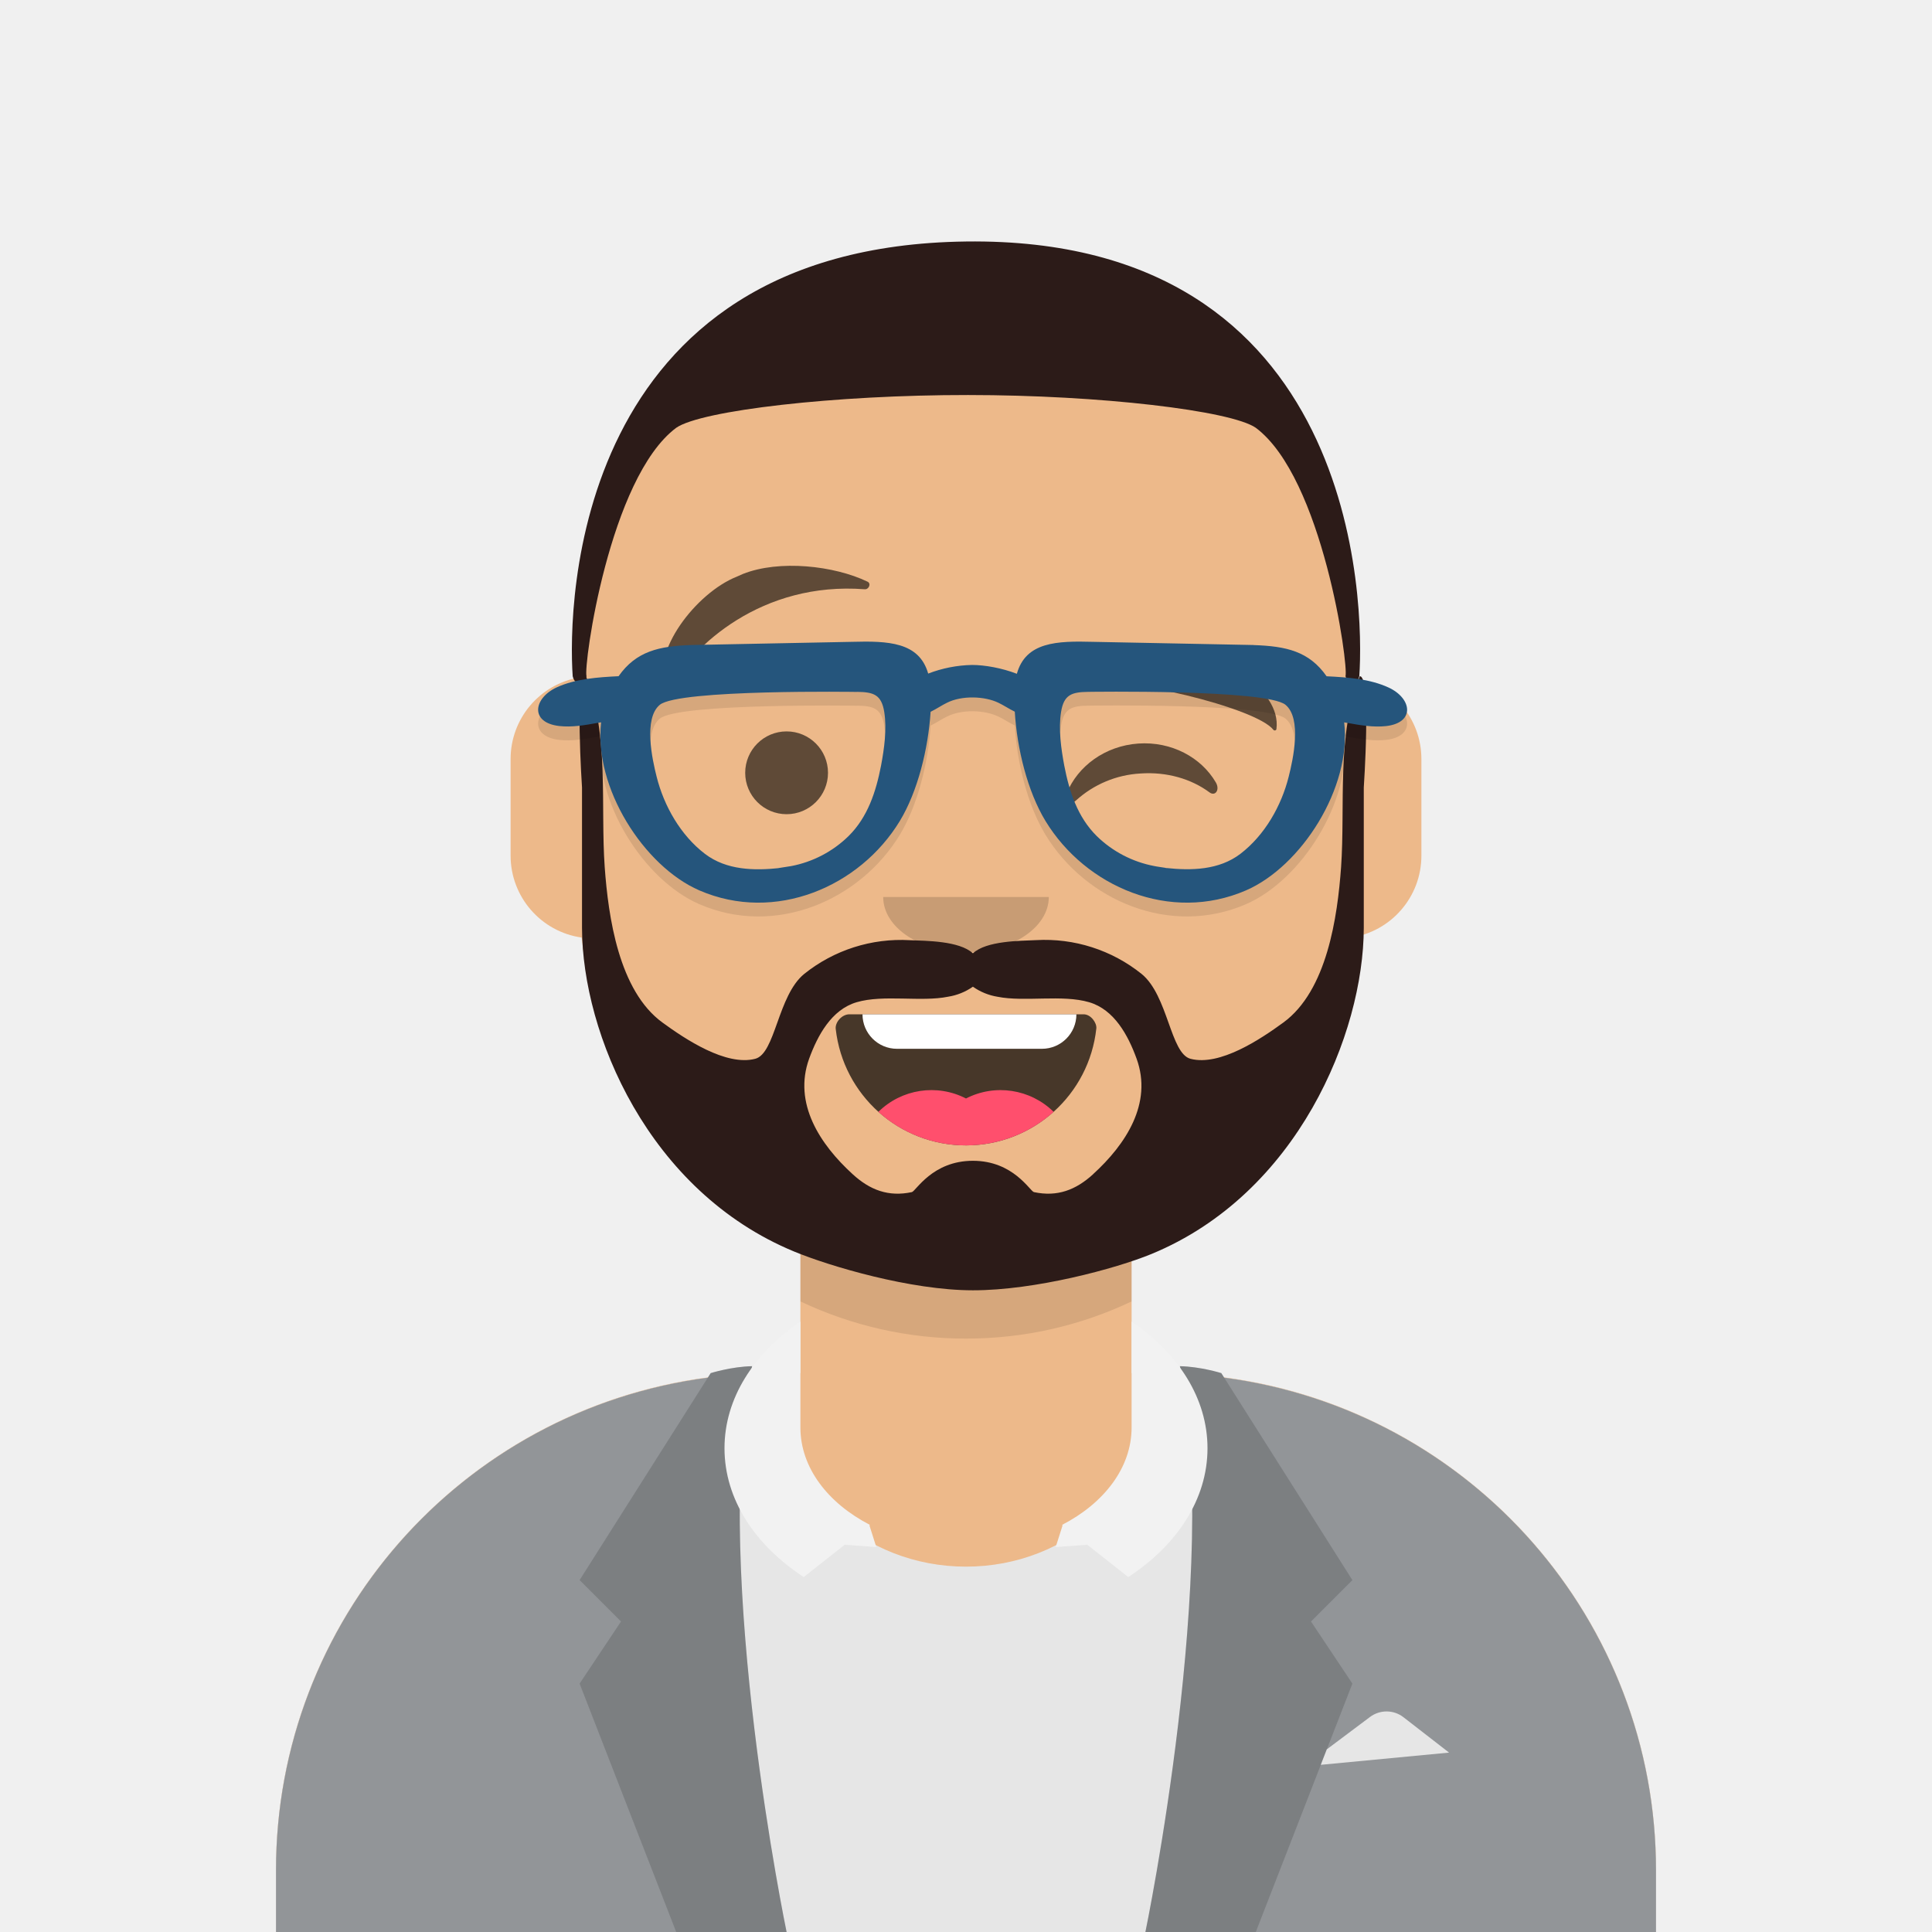
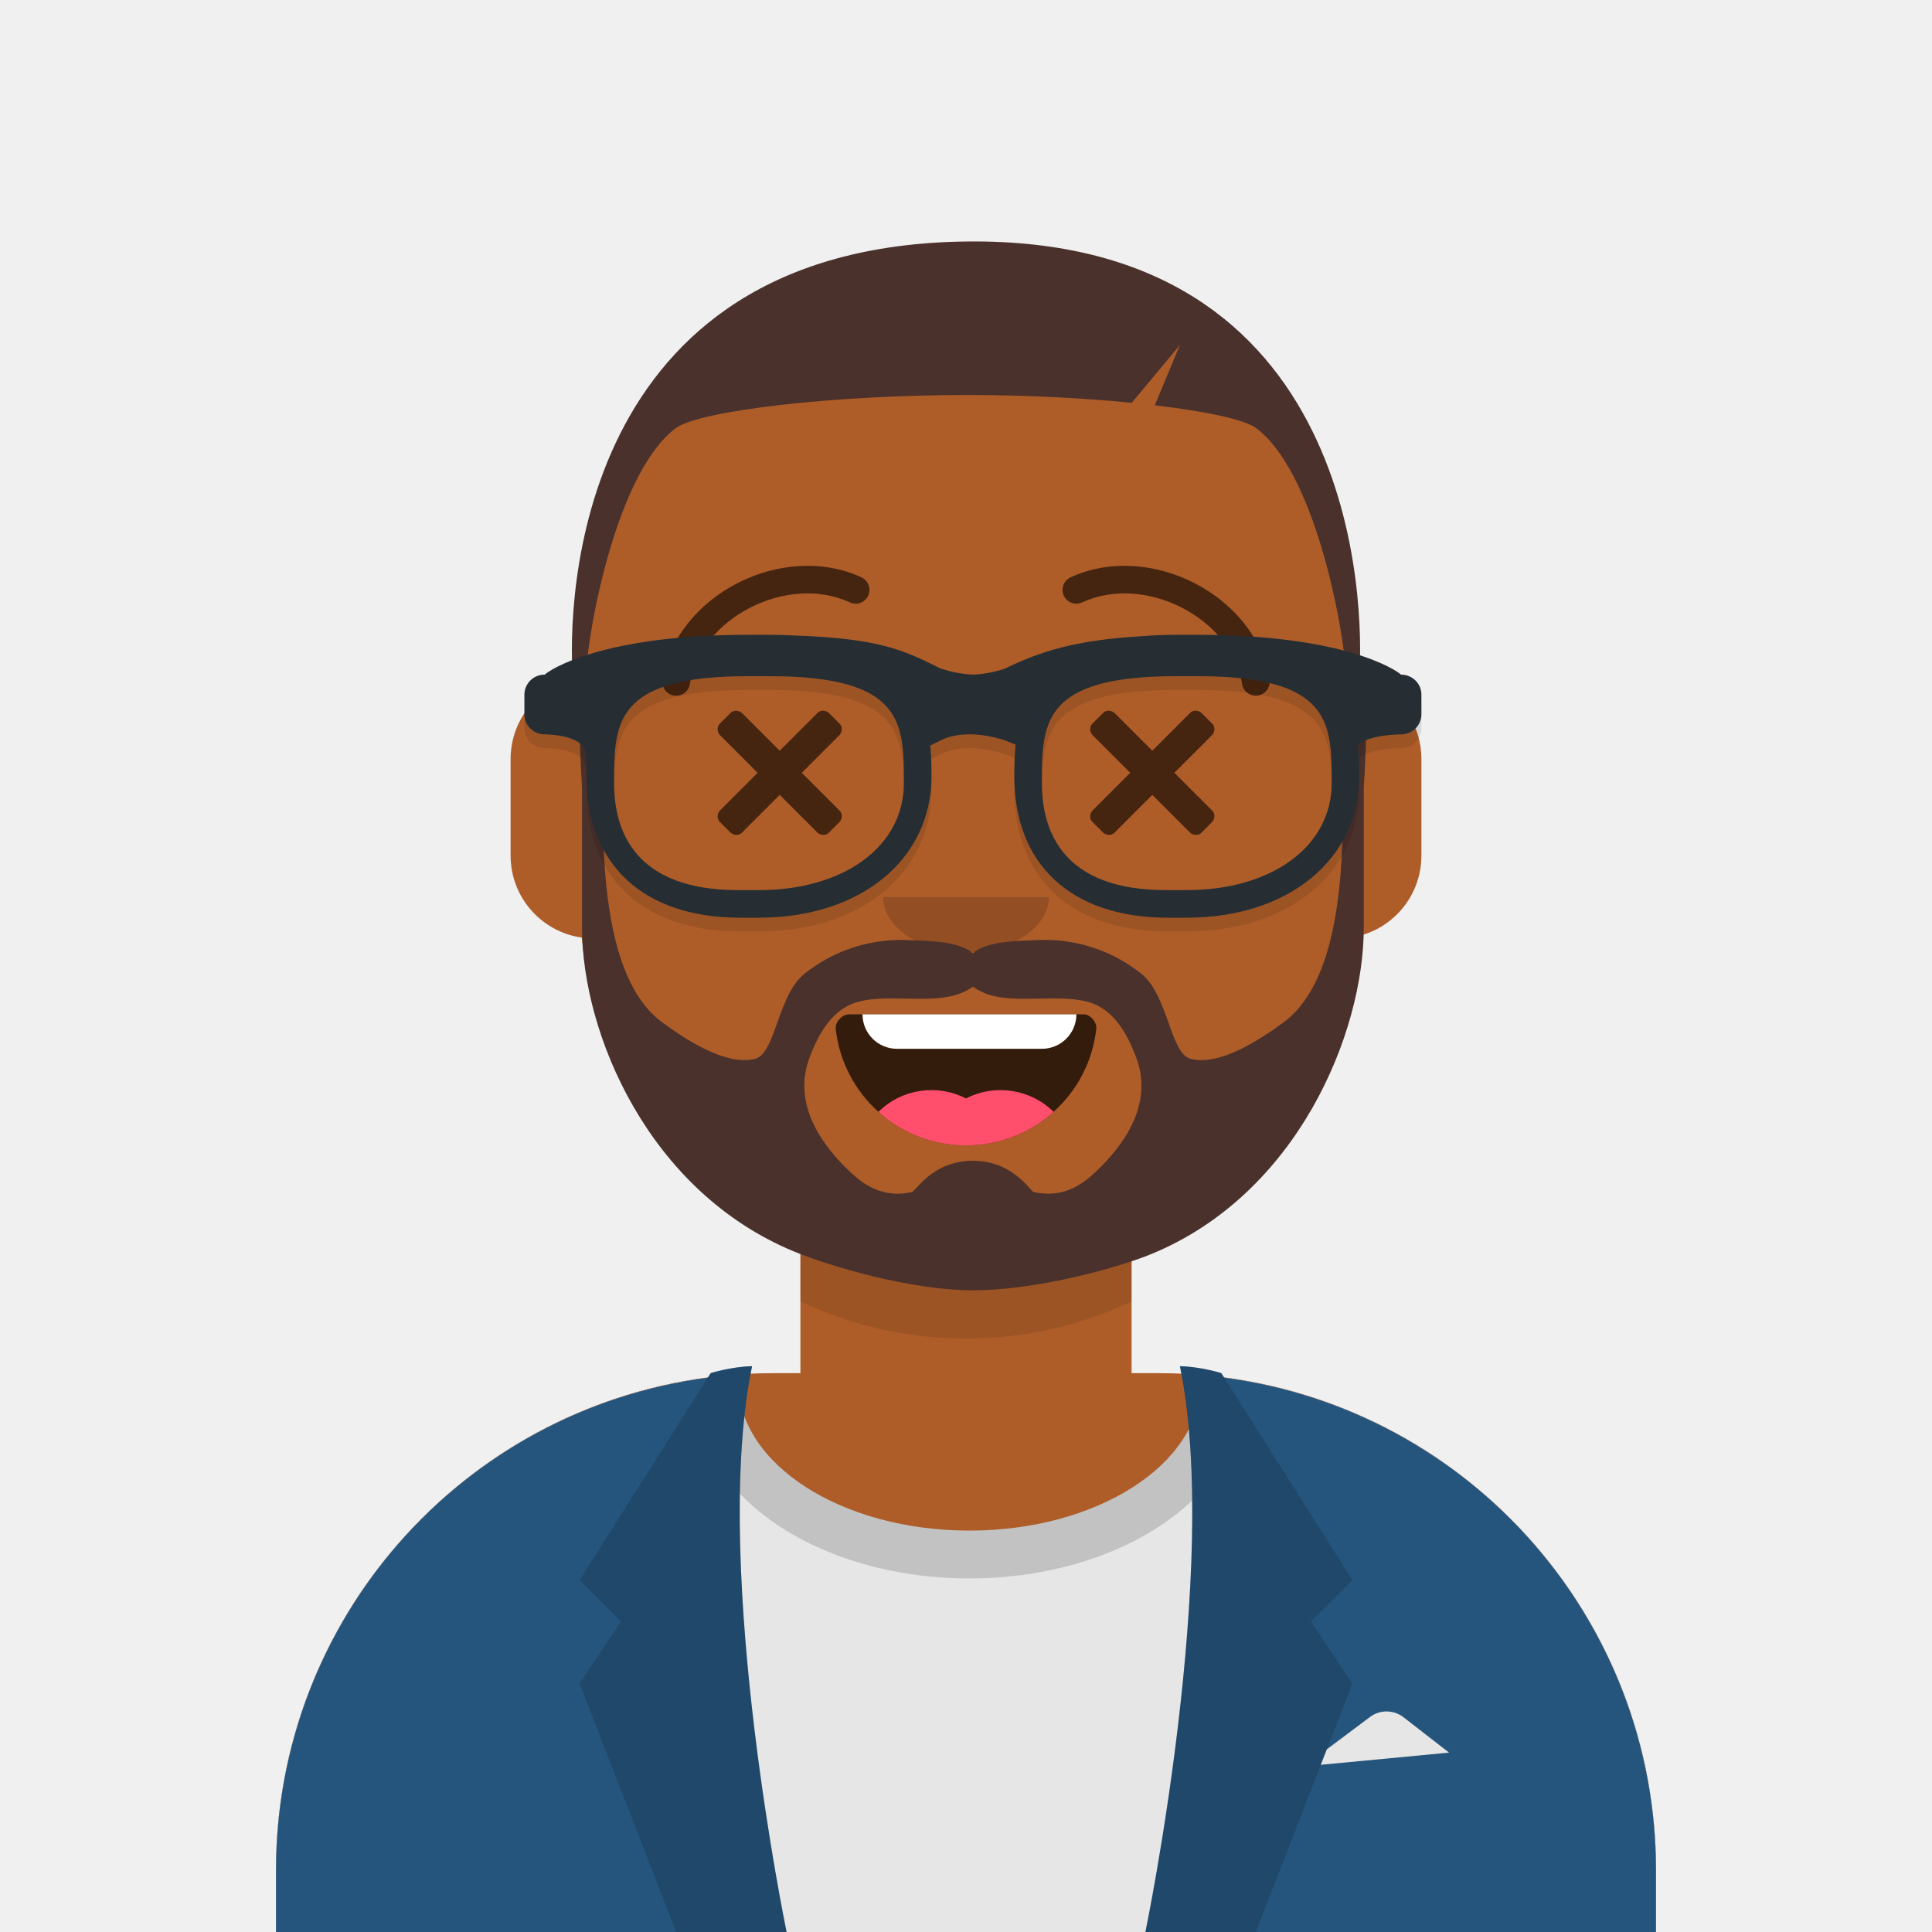
<svg xmlns="http://www.w3.org/2000/svg" viewBox="0 0 280 280" fill="none" shape-rendering="auto">
  <mask id="viewboxMask">
    <rect width="280" height="280" rx="0" ry="0" x="0" y="0" fill="#fff" />
  </mask>
  <g mask="url(#viewboxMask)">
    <g transform="translate(8)">
-       <path d="M132 36a56 56 0 0 0-56 56v6.17A12 12 0 0 0 66 110v14a12 12 0 0 0 10.3 11.88 56.04 56.04 0 0 0 31.7 44.73v18.4h-4a72 72 0 0 0-72 72v9h200v-9a72 72 0 0 0-72-72h-4v-18.39a56.04 56.04 0 0 0 31.7-44.73A12 12 0 0 0 198 124v-14a12 12 0 0 0-10-11.83V92a56 56 0 0 0-56-56Z" fill="#edb98a" />
+       <path d="M132 36a56 56 0 0 0-56 56v6.17A12 12 0 0 0 66 110v14a12 12 0 0 0 10.3 11.88 56.04 56.04 0 0 0 31.7 44.73v18.4h-4a72 72 0 0 0-72 72v9h200v-9a72 72 0 0 0-72-72h-4v-18.39a56.04 56.04 0 0 0 31.7-44.73A12 12 0 0 0 198 124v-14a12 12 0 0 0-10-11.83V92a56 56 0 0 0-56-56Z" fill="#ae5d29" />
      <path d="M108 180.61v8a55.79 55.79 0 0 0 24 5.39c8.59 0 16.73-1.93 24-5.39v-8a55.79 55.79 0 0 1-24 5.39 55.79 55.79 0 0 1-24-5.39Z" fill="#000" fill-opacity=".1" />
      <g transform="translate(0 170)">
-         <path d="M132 57.05c14.91 0 27-11.2 27-25 0-1.01-.06-2.01-.2-3h1.2a72 72 0 0 1 72 72V110H32v-8.95a72 72 0 0 1 72-72h1.2c-.14.99-.2 1.99-.2 3 0 13.8 12.09 25 27 25Z" fill="#E6E6E6" />
-         <path d="M100.78 29.12 101 28c-2.96.05-6 1-6 1l-.42.66A72.01 72.01 0 0 0 32 101.06V110h74s-10.7-51.56-5.24-80.8l.02-.08ZM158 110s11-53 5-82c2.96.05 6 1 6 1l.42.66a72.01 72.01 0 0 1 62.58 71.4V110h-74Z" fill="#929598" />
+         <path d="M132.5 51.83c18.5 0 33.5-9.62 33.5-21.48 0-.36-.01-.7-.04-1.06A72 72 0 0 1 232 101.04V110H32v-8.95a72 72 0 0 1 67.05-71.83c-.03.37-.05.75-.05 1.13 0 11.86 15 21.48 33.5 21.48Z" fill="#E6E6E6" />
+         <path d="M132.5 58.76c21.89 0 39.63-12.05 39.63-26.91 0-.6-.02-1.2-.08-1.8-2-.33-4.03-.59-6.1-.76.04.35.05.7.05 1.06 0 11.86-15 21.48-33.5 21.48S99 42.2 99 30.35c0-.38.02-.76.05-1.13-2.06.14-4.08.36-6.08.67-.07.65-.1 1.3-.1 1.96 0 14.86 17.74 26.91 39.63 26.91Z" fill="#000" fill-opacity=".16" />
+         <path d="M100.78 29.12 101 28c-2.96.05-6 1-6 1l-.42.66A72.01 72.01 0 0 0 32 101.06V110h74s-10.7-51.56-5.24-80.8l.02-.08ZM158 110s11-53 5-82c2.96.05 6 1 6 1l.42.66a72.01 72.01 0 0 1 62.58 71.4V110h-74Z" fill="#25557c" />
        <path d="M101 28c-6 29 5 82 5 82H90L76 74l6-9-6-6 19-30s3.04-.95 6-1ZM163 28c6 29-5 82-5 82h16l14-36-6-9 6-6-19-30s-3.04-.95-6-1Z" fill-rule="evenodd" clip-rule="evenodd" fill="#000" fill-opacity=".15" />
-         <path d="M108 21.54c-6.77 4.6-11 11.12-11 18.35 0 7.4 4.43 14.05 11.48 18.67l5.94-4.68 4.58.33-1-3.15.08-.06c-6.1-3.15-10.08-8.3-10.08-14.12V21.54ZM156 36.88c0 5.82-3.98 10.97-10.08 14.12l.08.06-1 3.15 4.58-.33 5.94 4.68C162.57 53.94 167 47.29 167 39.89c0-7.23-4.23-13.75-11-18.35v15.34Z" fill="#F2F2F2" />
        <path d="m183.42 85.77.87-2.24 6.27-4.7a4 4 0 0 1 4.85.05l6.6 5.12-18.59 1.77Z" fill="#E6E6E6" />
      </g>
      <g transform="translate(78 134)">
        <path fill-rule="evenodd" clip-rule="evenodd" d="M35.12 15.13a19 19 0 0 0 37.77-.09c.08-.77-.77-2.04-1.85-2.04H37.1C36 13 35 14.18 35.12 15.13Z" fill="#000" fill-opacity=".7" />
        <path d="M70 13H39a5 5 0 0 0 5 5h21a5 5 0 0 0 5-5Z" fill="#fff" />
        <path d="M66.7 27.14A10.96 10.96 0 0 0 54 25.2a10.95 10.95 0 0 0-12.7 1.94A18.93 18.93 0 0 0 54 32c4.88 0 9.33-1.84 12.7-4.86Z" fill="#FF4F6D" />
      </g>
      <g transform="translate(104 122)">
        <path fill-rule="evenodd" clip-rule="evenodd" d="M16 8c0 4.42 5.37 8 12 8s12-3.58 12-8" fill="#000" fill-opacity=".16" />
      </g>
      <g transform="translate(76 90)">
-         <g fill="#000" fill-opacity=".6">
-           <path d="M36 22a6 6 0 1 1-12 0 6 6 0 0 1 12 0Z" />
-           <path fill-rule="evenodd" clip-rule="evenodd" d="M70.6 24.96c1.59-3.92 5.55-6.86 10.37-7.2 4.8-.33 9.12 2 11.24 5.64.63 1.09-.1 2.06-.93 1.43-2.6-1.93-6.15-3-10-2.73A15.13 15.13 0 0 0 71.95 26c-.84.78-1.81.1-1.35-1.04Z" />
-         </g>
+         <path d="M34.5 30.7 29 25.2l-5.5 5.5c-.4.4-1.1.4-1.6 0l-1.6-1.6c-.4-.4-.4-1.1 0-1.6l5.5-5.5-5.5-5.5c-.4-.5-.4-1.2 0-1.6l1.6-1.6c.4-.4 1.1-.4 1.6 0l5.5 5.5 5.5-5.5c.4-.4 1.1-.4 1.6 0l1.6 1.6c.4.4.4 1.1 0 1.6L32.2 22l5.5 5.5c.4.4.4 1.1 0 1.6l-1.6 1.6c-.4.4-1.1.4-1.6 0ZM88.5 30.7 83 25.2l-5.5 5.5c-.4.4-1.1.4-1.6 0l-1.6-1.6c-.4-.4-.4-1.1 0-1.6l5.5-5.5-5.5-5.5c-.4-.5-.4-1.2 0-1.6l1.6-1.6c.4-.4 1.1-.4 1.6 0l5.5 5.5 5.5-5.5c.4-.4 1.1-.4 1.6 0l1.6 1.6c.4.4.4 1.1 0 1.6L86.2 22l5.5 5.5c.4.4.4 1.1 0 1.6l-1.6 1.6c-.4.4-1.1.4-1.6 0Z" fill="#000" fill-opacity=".6" />
      </g>
      <g transform="translate(76 82)">
-         <path d="m22.77 1.58.9-.4C28.93-.91 36.88-.03 41.73 2.3c.57.27.18 1.15-.4 1.1-14.92-1.14-24.96 8.15-28.37 14.45-.1.18-.41.2-.49.03-2.3-5.32 4.45-13.98 10.3-16.3ZM87 12.07c5.75.77 14.74 5.8 13.99 11.6-.03.2-.31.26-.44.1-2.49-3.2-21.71-7.87-28.71-6.9-.64.1-1.07-.57-.63-.98 3.75-3.54 10.62-4.52 15.78-3.82Z" fill-rule="evenodd" clip-rule="evenodd" fill="#000" fill-opacity=".6" />
+         <path d="M15.98 17.13C17.48 7.6 30.06 1.1 39.16 5.3a2 2 0 1 0 1.68-3.63c-11.5-5.3-26.9 2.66-28.82 14.84a2 2 0 0 0 3.96.63ZM96.02 17.13C94.52 7.6 81.94 1.1 72.84 5.3a2 2 0 1 1-1.68-3.63c11.5-5.3 26.9 2.66 28.82 14.84a2 2 0 0 1-3.96.63Z" fill="#000" fill-opacity=".6" />
      </g>
      <g transform="translate(-1)">
-         <path fill-rule="evenodd" clip-rule="evenodd" d="M76 98c.35 1.49 1.67 1.22 2 0-.46-1.55 3.3-28.75 13-36 3.62-2.52 23-4.77 42.31-4.75 19.1 0 38.11 2.26 41.69 4.75 9.7 7.25 13.46 34.45 13 36 .33 1.22 1.65 1.49 2 0 .72-10.3 0-63.73-57-63-57 .73-57.72 52.7-57 63Z" fill="#2c1b18" />
+         <path d="M78 98c-.33 1.22-1.65 1.49-2 0-.72-10.3 0-62.27 57-63 57-.73 57.72 52.7 57 63-.35 1.49-1.67 1.22-2 0 .46-1.55-3.3-28.75-13-36-1.76-1.22-7.25-2.39-14.64-3.26L164 50l-6.98 8.38c-7.03-.7-15.36-1.13-23.7-1.13C114 57.23 94.61 59.48 91 62c-9.7 7.25-13.46 34.45-13 36Z" fill="#4a312c" />
      </g>
      <g transform="translate(49 72)">
-         <path fill-rule="evenodd" clip-rule="evenodd" d="M101.43 98.17c-2.52 2.3-5.2 3.32-8.58 2.6-.58-.12-2.95-4.54-8.85-4.54-5.9 0-8.27 4.42-8.85 4.54-3.39.72-6.07-.3-8.58-2.6-4.72-4.31-8.65-10.26-6.3-16.75 1.24-3.38 3.24-7.1 6.88-8.17 3.89-1.15 9.35 0 13.26-.8A8.6 8.6 0 0 0 84 71a8.6 8.6 0 0 0 3.58 1.46c3.92.78 9.38-.36 13.27.79 3.64 1.07 5.64 4.79 6.87 8.17 2.36 6.49-1.57 12.44-6.3 16.75ZM140.08 26c-3.4 8.4-2.1 18.86-2.72 27.68-.52 7.16-2.02 17.9-8.39 22.53-3.25 2.37-9.18 6.35-13.43 5.24-2.93-.76-3.24-9.16-7.09-12.3a22.42 22.42 0 0 0-15.3-4.9c-2.37.11-7.17.09-9.15 1.91-1.98-1.82-6.78-1.8-9.15-1.9a22.42 22.42 0 0 0-15.3 4.89c-3.85 3.14-4.16 11.54-7.1 12.3-4.24 1.1-10.17-2.87-13.42-5.24-6.37-4.62-7.87-15.37-8.39-22.53-.63-8.82.69-19.28-2.72-27.68-1.66 0-.57 16.13-.57 16.13v20.36c.04 15.28 9.59 38.16 30.76 46.9C63.29 111.53 75 115 84 115c8.98.01 20.71-3.13 25.9-5.27 21.16-8.73 30.71-31.95 30.75-47.23V42.13s1.1-16.13-.57-16.13Z" fill="#2c1b18" />
+         <path fill-rule="evenodd" clip-rule="evenodd" d="M101.43 98.17c-2.52 2.3-5.2 3.32-8.58 2.6-.58-.12-2.95-4.54-8.85-4.54-5.9 0-8.27 4.42-8.85 4.54-3.39.72-6.07-.3-8.58-2.6-4.72-4.31-8.65-10.26-6.3-16.75 1.24-3.38 3.24-7.1 6.88-8.17 3.89-1.15 9.35 0 13.26-.8A8.6 8.6 0 0 0 84 71a8.6 8.6 0 0 0 3.58 1.46c3.92.78 9.38-.36 13.27.79 3.64 1.07 5.64 4.79 6.87 8.17 2.36 6.49-1.57 12.44-6.3 16.75ZM140.08 26c-3.4 8.4-2.1 18.86-2.72 27.68-.52 7.16-2.02 17.9-8.39 22.53-3.25 2.37-9.18 6.35-13.43 5.24-2.93-.76-3.24-9.16-7.09-12.3a22.42 22.42 0 0 0-15.3-4.9c-2.37.11-7.17.09-9.15 1.91-1.98-1.82-6.78-1.8-9.15-1.9a22.42 22.42 0 0 0-15.3 4.89c-3.85 3.14-4.16 11.54-7.1 12.3-4.24 1.1-10.17-2.87-13.42-5.24-6.37-4.62-7.87-15.37-8.39-22.53-.63-8.82.69-19.28-2.72-27.68-1.66 0-.57 16.13-.57 16.13v20.36c.04 15.28 9.59 38.16 30.76 46.9C63.29 111.53 75 115 84 115c8.98.01 20.71-3.13 25.9-5.27 21.16-8.73 30.71-31.95 30.75-47.23V42.13s1.1-16.13-.57-16.13Z" fill="#4a312c" />
      </g>
      <g transform="translate(62 42)">
        <g fill-rule="evenodd" clip-rule="evenodd">
-           <path d="M111.71 53.49c4.67.16 8 .88 10.55 4.52 3.01.15 6.25.37 8.98 1.63 3.39 1.56 3.9 5.1-.36 5.59-1.86.2-3.72-.12-5.55-.45l-.19-.03-.33-.06c1.1 9.46-6.21 20.87-14.23 24.35C99.6 93.8 87.34 88.53 81.53 79c-2.62-4.3-4.14-10.51-4.46-15.86-.42-.2-.83-.44-1.23-.67-.38-.22-.76-.44-1.12-.61-2-.98-5.34-1.1-7.5 0-.35.17-.7.37-1.05.58-.42.25-.86.5-1.3.72C64.53 68.5 63.01 74.7 60.4 79c-5.8 9.53-18.07 14.8-29.05 10.04-8.02-3.48-15.33-14.89-14.23-24.35l-.33.06-.2.03c-1.83.33-3.7.66-5.55.45-4.27-.5-3.74-4.03-.36-5.6 2.72-1.25 5.96-1.47 8.97-1.62 2.55-3.63 5.88-4.36 10.55-4.52l23.29-.46c5.19-.14 9.72 0 11.03 4.6a18.7 18.7 0 0 1 6.35-1.25c1.86 0 4.35.45 6.5 1.28 1.3-4.64 5.83-4.77 11.03-4.63l23.3.46Zm-24.03 6.78c-2.37.03-3.5.42-3.9 2.9-.4 2.5 0 5.31.46 7.78.73 3.77 1.92 7.46 4.71 10.22a16.24 16.24 0 0 0 8.32 4.34c.11.03.54.1.96.16.63.1 1.23.18.71.13l-.1-.01h-.06a47.08 47.08 0 0 1 .16 0c3.73.4 7.72.32 10.82-2.04 3.53-2.7 5.95-6.95 7.01-11.2.63-2.48 1.93-8.42-.46-10.4-2.73-2.28-28.63-1.88-28.63-1.88Zm-33.43 0c2.37.03 3.5.42 3.9 2.9.4 2.5 0 5.32-.46 7.78-.73 3.77-1.92 7.46-4.71 10.22a16.23 16.23 0 0 1-8.32 4.35l-.96.15c-.64.1-1.26.19-.68.13-3.73.4-7.74.32-10.85-2.05-3.53-2.69-5.95-6.95-7.01-11.2-.63-2.48-1.93-8.42.46-10.4 2.73-2.28 28.63-1.87 28.63-1.87Zm-10.93 25.5Z" fill="#000" fill-opacity=".1" />
-           <path d="M111.71 51.49c4.67.16 8 .88 10.55 4.52 3.01.15 6.25.37 8.98 1.63 3.39 1.56 3.9 5.1-.36 5.59-1.86.2-3.72-.12-5.55-.45l-.19-.03-.33-.06c1.1 9.46-6.21 20.87-14.23 24.35C99.6 91.8 87.34 86.53 81.53 77c-2.62-4.3-4.14-10.51-4.46-15.86-.42-.2-.83-.44-1.23-.67-.38-.22-.76-.44-1.12-.61-2-.98-5.34-1.1-7.5 0-.35.17-.7.37-1.05.58-.42.25-.86.5-1.3.72C64.53 66.5 63.01 72.7 60.4 77c-5.8 9.53-18.07 14.8-29.05 10.04-8.02-3.48-15.33-14.89-14.23-24.35-.11 0-.22.03-.33.05l-.2.03c-1.83.33-3.7.66-5.55.45-4.27-.5-3.74-4.03-.36-5.6 2.72-1.25 5.96-1.47 8.97-1.62 2.55-3.63 5.88-4.36 10.55-4.52l23.29-.46c5.19-.14 9.72 0 11.03 4.6a18.7 18.7 0 0 1 6.35-1.25c1.86 0 4.35.45 6.5 1.28 1.3-4.64 5.83-4.77 11.03-4.63l23.3.46Zm-24.03 6.78c-2.37.03-3.5.42-3.9 2.9-.4 2.5 0 5.31.46 7.78.73 3.77 1.92 7.46 4.71 10.22a16.24 16.24 0 0 0 8.32 4.34c.11.03.54.1.96.16.63.1 1.23.18.71.13l-.1-.01h-.06a47.08 47.08 0 0 1 .16 0c3.73.4 7.72.32 10.82-2.04 3.53-2.7 5.95-6.95 7.01-11.2.63-2.48 1.93-8.42-.46-10.4-2.73-2.28-28.63-1.88-28.63-1.88Zm-33.43 0c2.37.03 3.5.42 3.9 2.9.4 2.5 0 5.32-.46 7.78-.73 3.77-1.92 7.46-4.71 10.22a16.23 16.23 0 0 1-8.32 4.35l-.96.15c-.64.1-1.26.19-.68.13-3.73.4-7.74.32-10.85-2.05-3.53-2.69-5.95-6.95-7.01-11.2-.63-2.48-1.93-8.42.46-10.4 2.73-2.28 28.63-1.87 28.63-1.87Zm-10.93 25.5Z" fill="#25557c" />
+           <path d="M38.5 52c-21.3 0-28.85 5.1-29.55 5.77A2.92 2.92 0 0 0 6 60.66v2.88c0 1.6 1.32 2.89 2.95 2.89 0 0 5.91 0 5.91 2.88 0 .44.07.65.19.68-.04.82-.05 1.66-.05 2.5C15 85.34 23.31 93 37.24 93H40c14.72 0 25-8.43 25-20.5 0-1.5-.04-3-.17-4.46l1.58-.77c.58-.29 1.21-.5 1.9-.64 1.85-.38 3.95-.22 5.99.28.73.18 1.26.35 1.5.45l1.38.55c-.14 1.5-.18 3.04-.18 4.6C77 85.34 85.31 93 99.24 93H102c14.72 0 25-8.43 25-20.5 0-1.54-.04-3.07-.18-4.56 1.74-1.51 6.22-1.51 6.22-1.51a2.92 2.92 0 0 0 2.96-2.89v-2.88c0-1.6-1.32-2.89-2.96-2.89-.69-.67-8.25-5.77-29.54-5.77H100.53c-1.8 0-3.44.07-4.97.2-9.54.54-14.68 2.15-19.92 4.7a17 17 0 0 1-4.56.87 17.01 17.01 0 0 1-4.81-.91l-.42-.2v-.01c-4.94-2.42-8.43-4.13-20.78-4.55a61.2 61.2 0 0 0-3.6-.1H38.5ZM19 73.5C19 64.84 19 58 38.39 58h3.22C61 58 61 64.84 61 73.5 61 82.63 52.36 89 40 89h-3.03C22.12 89 19 80.57 19 73.5Zm62 0c0-8.66 0-15.5 19.39-15.5h3.22C123 58 123 64.84 123 73.5c0 9.13-8.64 15.5-21 15.5h-3.03C84.12 89 81 80.57 81 73.5Z" fill="#000" fill-opacity=".1" />
+           <path d="M38.5 50c-21.3 0-28.85 5.1-29.55 5.77A2.92 2.92 0 0 0 6 58.66v2.88c0 1.6 1.32 2.89 2.95 2.89 0 0 5.91 0 5.91 2.88 0 .44.07.65.19.68-.04.82-.05 1.66-.05 2.5C15 83.34 23.31 91 37.24 91H40c14.72 0 25-8.43 25-20.5 0-1.5-.04-3-.17-4.46l1.58-.77c.58-.29 1.21-.5 1.9-.64 1.85-.38 3.95-.22 5.99.28.73.18 1.26.35 1.5.45l1.38.55c-.14 1.5-.18 3.04-.18 4.6C77 83.34 85.31 91 99.24 91H102c14.72 0 25-8.43 25-20.5 0-1.54-.04-3.07-.18-4.56 1.74-1.51 6.22-1.51 6.22-1.51a2.92 2.92 0 0 0 2.96-2.89v-2.88c0-1.6-1.32-2.89-2.96-2.89-.69-.67-8.25-5.77-29.54-5.77H100.53c-1.8 0-3.44.07-4.97.2-9.54.54-14.68 2.15-19.92 4.7a17 17 0 0 1-4.56.87 17.01 17.01 0 0 1-4.81-.91l-.42-.2v-.01c-4.94-2.42-8.43-4.13-20.78-4.55a61.2 61.2 0 0 0-3.6-.1H38.5ZM19 71.5C19 62.84 19 56 38.39 56h3.22C61 56 61 62.84 61 71.5 61 80.63 52.36 87 40 87h-3.03C22.12 87 19 78.57 19 71.5Zm62 0c0-8.66 0-15.5 19.39-15.5h3.22C123 56 123 62.84 123 71.5c0 9.13-8.64 15.5-21 15.5h-3.03C84.12 87 81 78.57 81 71.5Z" fill="#262e33" />
        </g>
      </g>
    </g>
  </g>
</svg>
